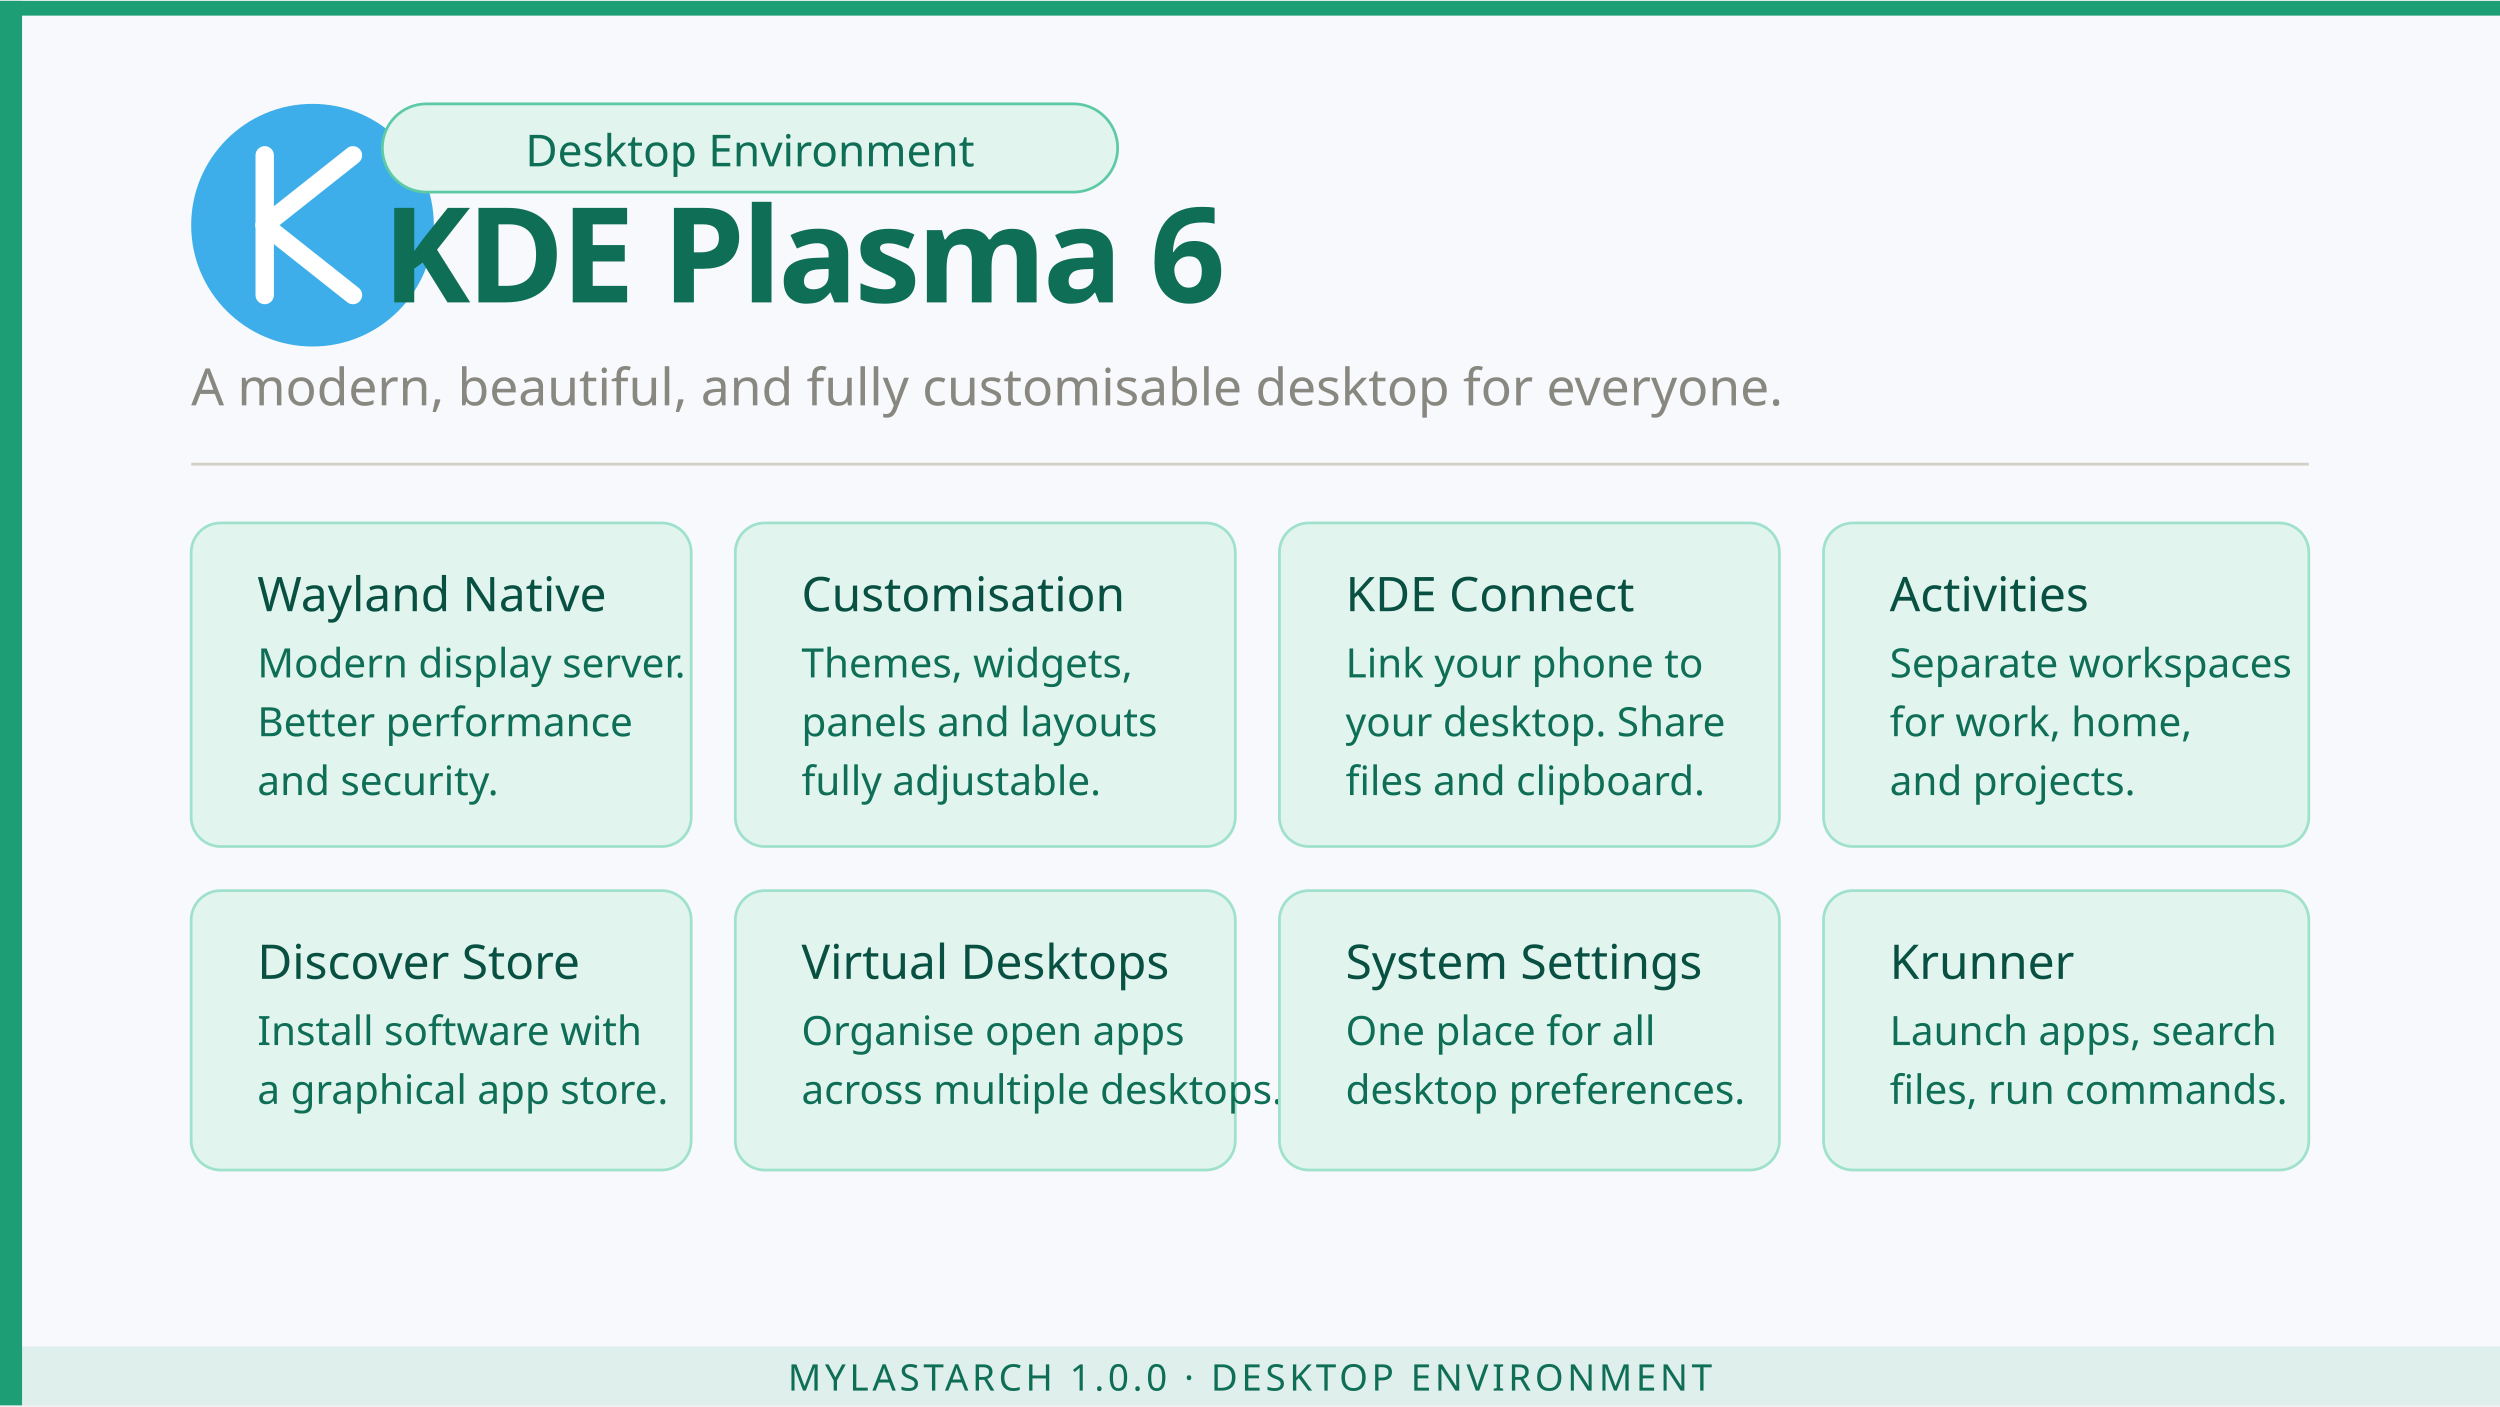
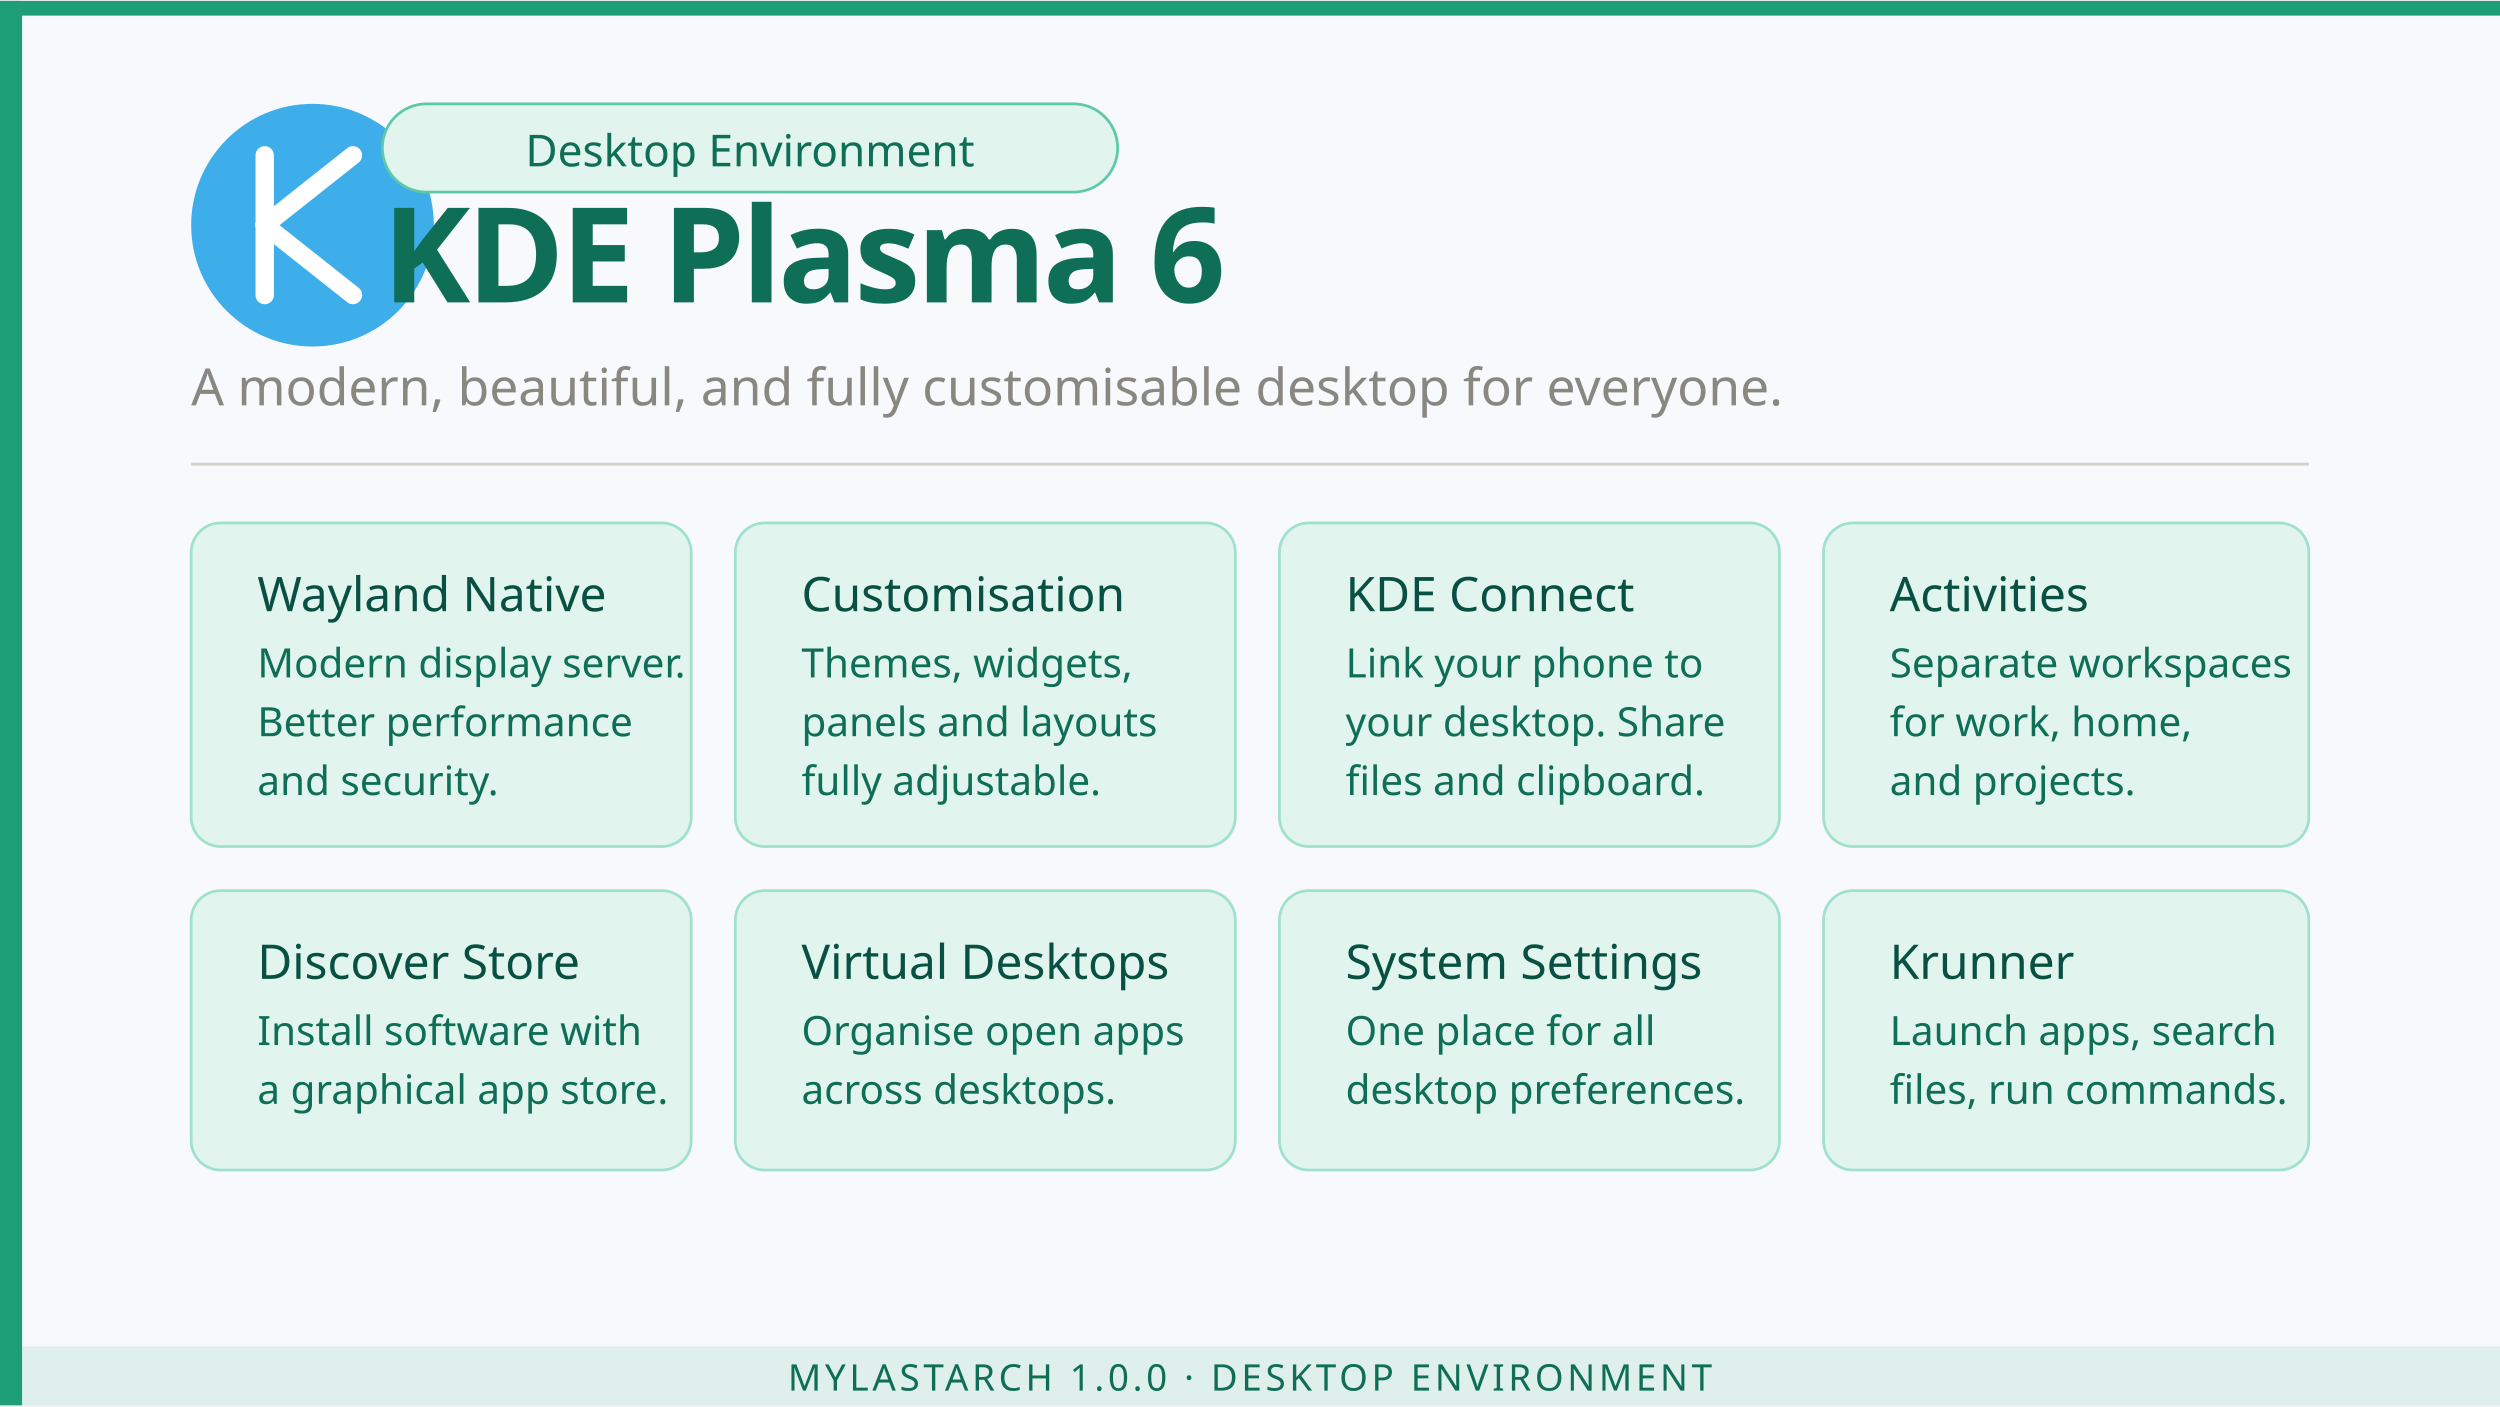
<svg xmlns="http://www.w3.org/2000/svg" width="1920" height="1080" viewBox="0 0 680 382">
  <rect width="680" height="382" fill="#F8F9FC" />
  <rect x="0" y="0" width="680" height="4" fill="#1D9E75" />
  <rect x="0" y="0" width="6" height="382" fill="#1D9E75" />
  <g transform="translate(52,28)">
    <circle cx="33" cy="33" r="33" fill="#3DAEE9" />
    <line x1="20" y1="14" x2="20" y2="52" stroke="white" stroke-width="5" stroke-linecap="round" />
    <line x1="20" y1="33" x2="44" y2="14" stroke="white" stroke-width="5" stroke-linecap="round" />
    <line x1="20" y1="33" x2="44" y2="52" stroke="white" stroke-width="5" stroke-linecap="round" />
  </g>
  <rect x="104" y="28" width="200" height="24" rx="12" fill="#E1F5EE" stroke="#5DCAA5" stroke-width="0.75" />
  <text x="204" y="45" font-family="sans-serif" font-size="12" fill="#0F6E56" text-anchor="middle">Desktop Environment</text>
  <text x="104" y="82" font-family="sans-serif" font-size="36" font-weight="700" fill="#0F6E56" letter-spacing="-1">KDE Plasma 6</text>
  <text x="52" y="110" font-family="sans-serif" font-size="14" fill="#888780">A modern, beautiful, and fully customisable desktop for everyone.</text>
  <line x1="52" y1="126" x2="628" y2="126" stroke="#D3D1C7" stroke-width="0.75" />
  <rect x="52" y="142" width="136" height="88" rx="8" fill="#E1F5EE" stroke="#9FE1CB" stroke-width="0.75" />
  <text x="70" y="166" font-family="sans-serif" font-size="13" font-weight="500" fill="#085041">Wayland Native</text>
  <text x="70" y="184" font-family="sans-serif" font-size="11" fill="#0F6E56">Modern display server.</text>
  <text x="70" y="200" font-family="sans-serif" font-size="11" fill="#0F6E56">Better performance</text>
  <text x="70" y="216" font-family="sans-serif" font-size="11" fill="#0F6E56">and security.</text>
  <rect x="200" y="142" width="136" height="88" rx="8" fill="#E1F5EE" stroke="#9FE1CB" stroke-width="0.75" />
  <text x="218" y="166" font-family="sans-serif" font-size="13" font-weight="500" fill="#085041">Customisation</text>
  <text x="218" y="184" font-family="sans-serif" font-size="11" fill="#0F6E56">Themes, widgets,</text>
  <text x="218" y="200" font-family="sans-serif" font-size="11" fill="#0F6E56">panels and layouts</text>
  <text x="218" y="216" font-family="sans-serif" font-size="11" fill="#0F6E56">fully adjustable.</text>
  <rect x="348" y="142" width="136" height="88" rx="8" fill="#E1F5EE" stroke="#9FE1CB" stroke-width="0.75" />
  <text x="366" y="166" font-family="sans-serif" font-size="13" font-weight="500" fill="#085041">KDE Connect</text>
  <text x="366" y="184" font-family="sans-serif" font-size="11" fill="#0F6E56">Link your phone to</text>
  <text x="366" y="200" font-family="sans-serif" font-size="11" fill="#0F6E56">your desktop. Share</text>
  <text x="366" y="216" font-family="sans-serif" font-size="11" fill="#0F6E56">files and clipboard.</text>
  <rect x="496" y="142" width="132" height="88" rx="8" fill="#E1F5EE" stroke="#9FE1CB" stroke-width="0.75" />
  <text x="514" y="166" font-family="sans-serif" font-size="13" font-weight="500" fill="#085041">Activities</text>
  <text x="514" y="184" font-family="sans-serif" font-size="11" fill="#0F6E56">Separate workspaces</text>
  <text x="514" y="200" font-family="sans-serif" font-size="11" fill="#0F6E56">for work, home,</text>
  <text x="514" y="216" font-family="sans-serif" font-size="11" fill="#0F6E56">and projects.</text>
  <rect x="52" y="242" width="136" height="76" rx="8" fill="#E1F5EE" stroke="#9FE1CB" stroke-width="0.75" />
  <text x="70" y="266" font-family="sans-serif" font-size="13" font-weight="500" fill="#085041">Discover Store</text>
  <text x="70" y="284" font-family="sans-serif" font-size="11" fill="#0F6E56">Install software with</text>
  <text x="70" y="300" font-family="sans-serif" font-size="11" fill="#0F6E56">a graphical app store.</text>
  <rect x="200" y="242" width="136" height="76" rx="8" fill="#E1F5EE" stroke="#9FE1CB" stroke-width="0.75" />
  <text x="218" y="266" font-family="sans-serif" font-size="13" font-weight="500" fill="#085041">Virtual Desktops</text>
  <text x="218" y="284" font-family="sans-serif" font-size="11" fill="#0F6E56">Organise open apps</text>
-   <text x="218" y="300" font-family="sans-serif" font-size="11" fill="#0F6E56">across multiple desktops.</text>
+   <text x="218" y="300" font-family="sans-serif" font-size="11" fill="#0F6E56">across desktops.</text>
  <rect x="348" y="242" width="136" height="76" rx="8" fill="#E1F5EE" stroke="#9FE1CB" stroke-width="0.75" />
  <text x="366" y="266" font-family="sans-serif" font-size="13" font-weight="500" fill="#085041">System Settings</text>
  <text x="366" y="284" font-family="sans-serif" font-size="11" fill="#0F6E56">One place for all</text>
  <text x="366" y="300" font-family="sans-serif" font-size="11" fill="#0F6E56">desktop preferences.</text>
  <rect x="496" y="242" width="132" height="76" rx="8" fill="#E1F5EE" stroke="#9FE1CB" stroke-width="0.75" />
  <text x="514" y="266" font-family="sans-serif" font-size="13" font-weight="500" fill="#085041">Krunner</text>
  <text x="514" y="284" font-family="sans-serif" font-size="11" fill="#0F6E56">Launch apps, search</text>
  <text x="514" y="300" font-family="sans-serif" font-size="11" fill="#0F6E56">files, run commands.</text>
  <rect x="0" y="366" width="680" height="16" fill="#1D9E75" opacity="0.12" />
  <text x="340" y="378" font-family="sans-serif" font-size="10" fill="#0F6E56" text-anchor="middle" letter-spacing="1">MYLASTARCH 1.0.0  ·  DESKTOP ENVIRONMENT</text>
</svg>
